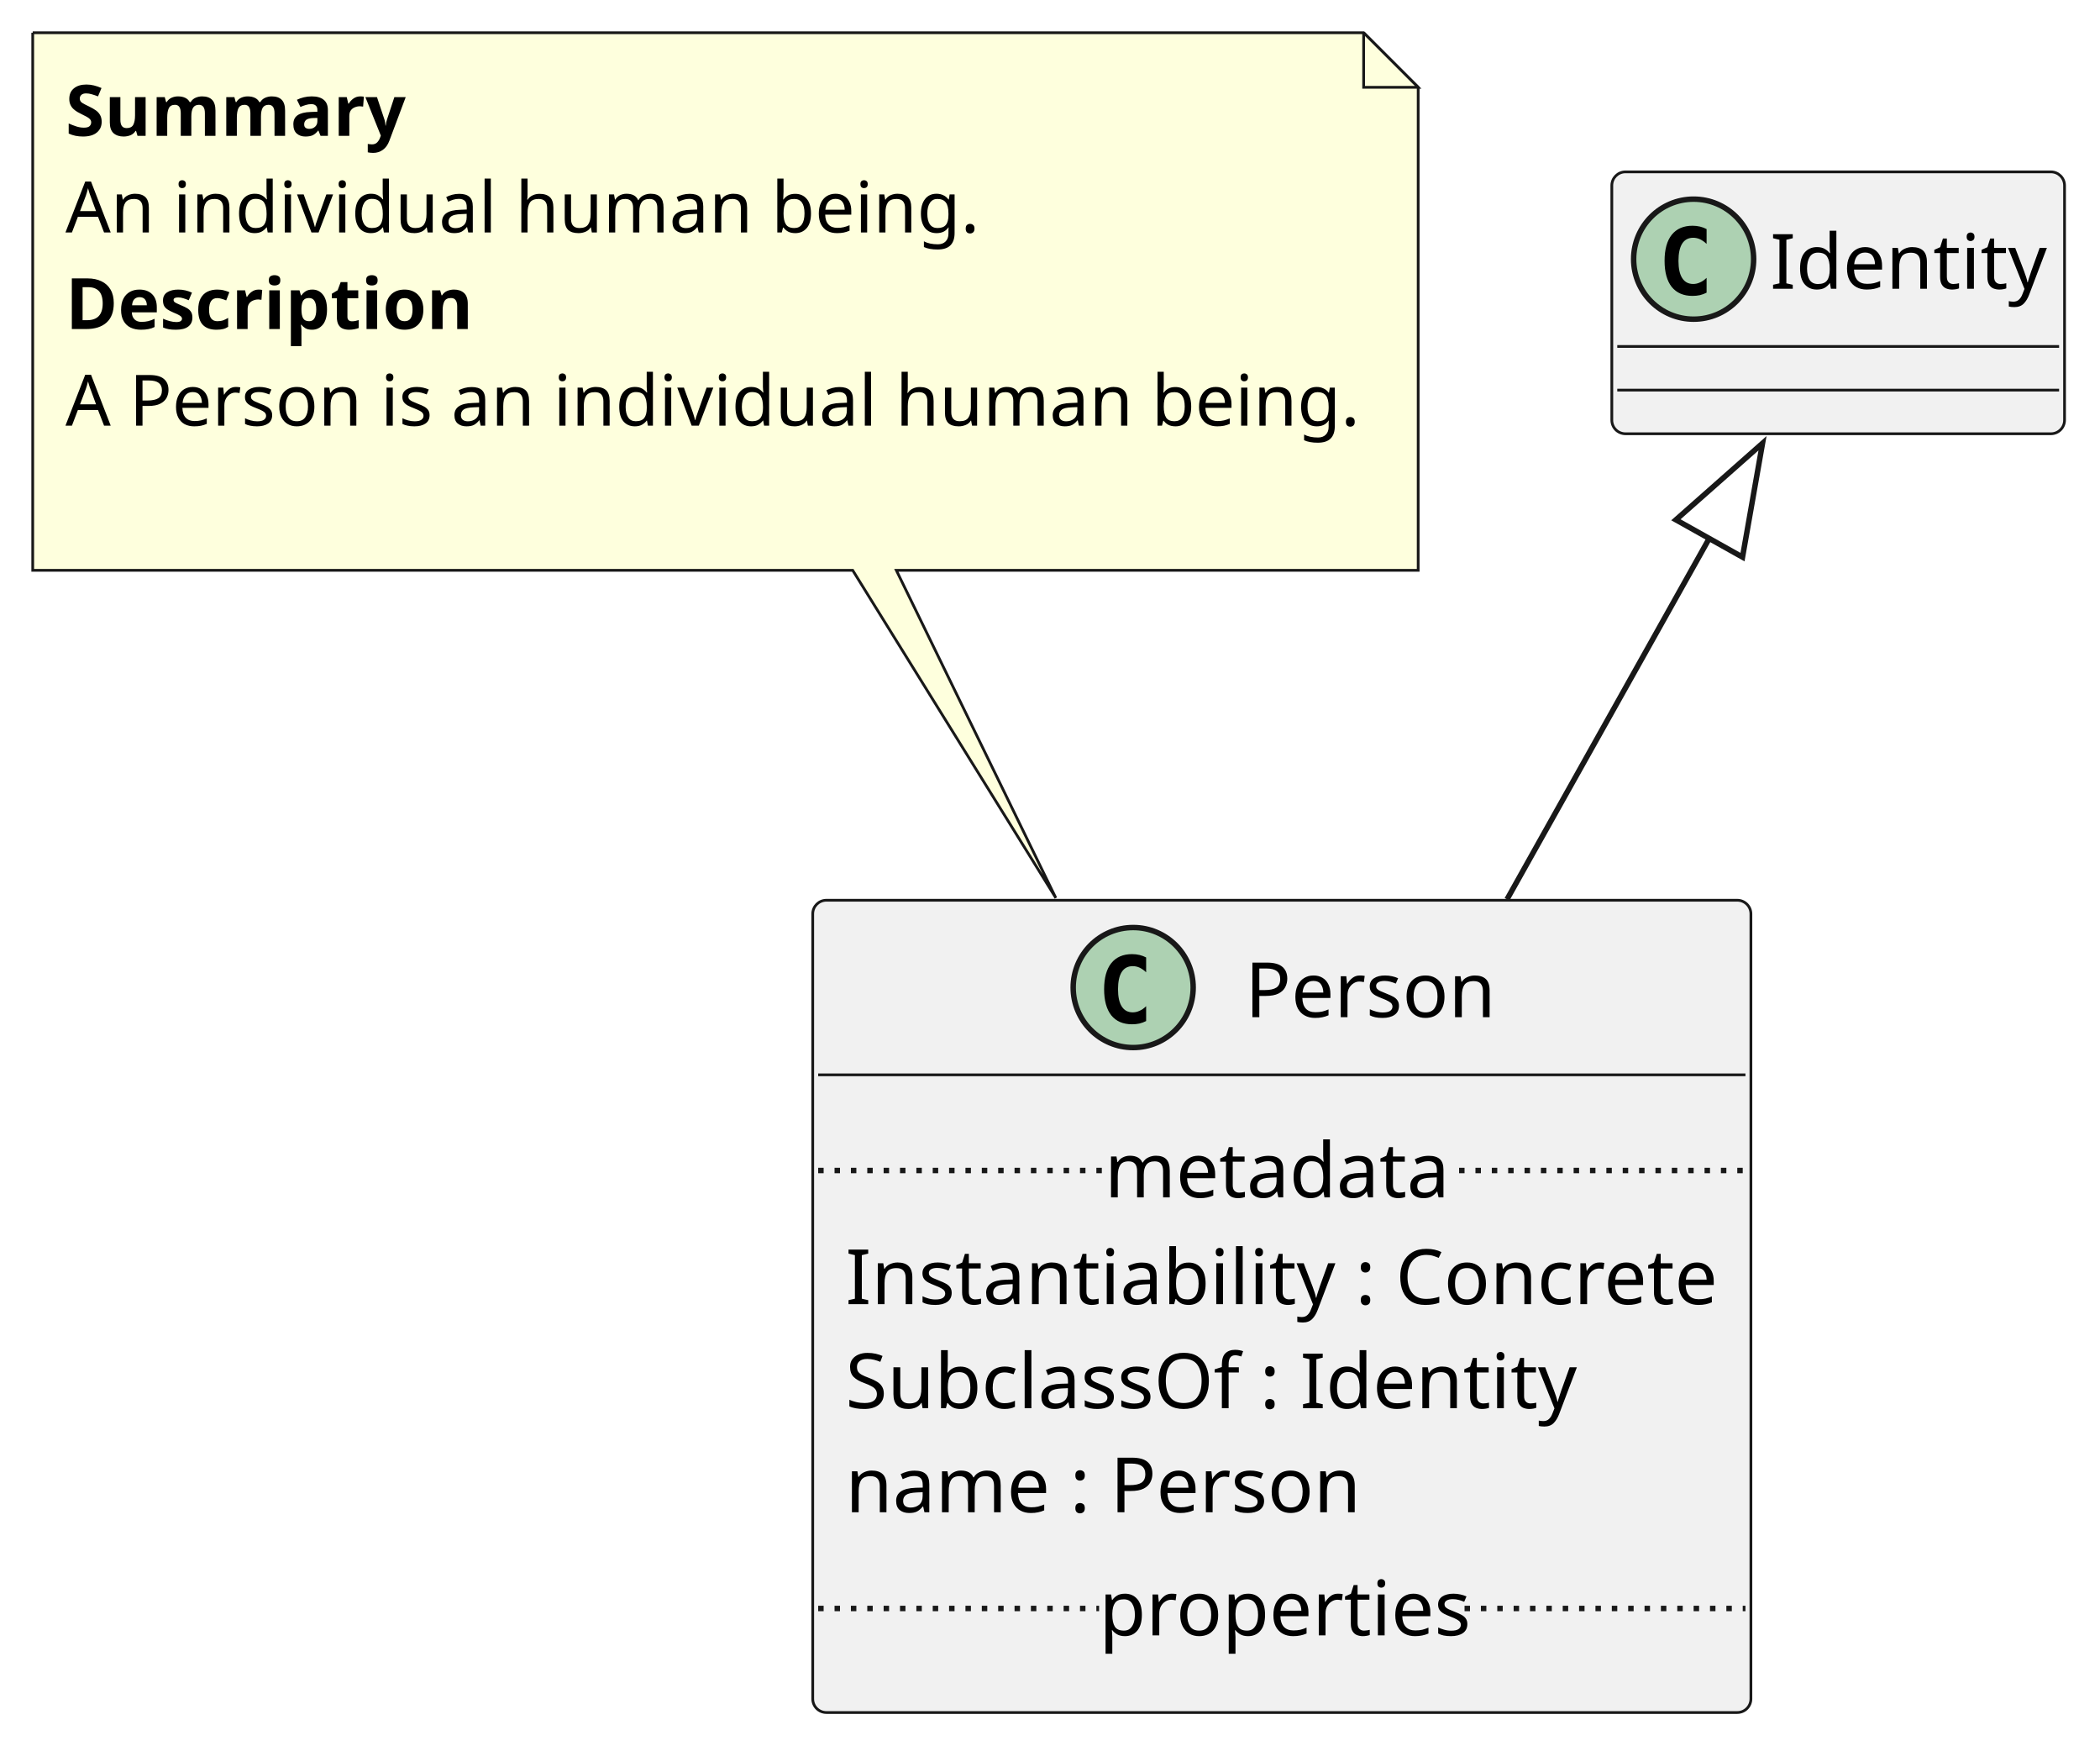
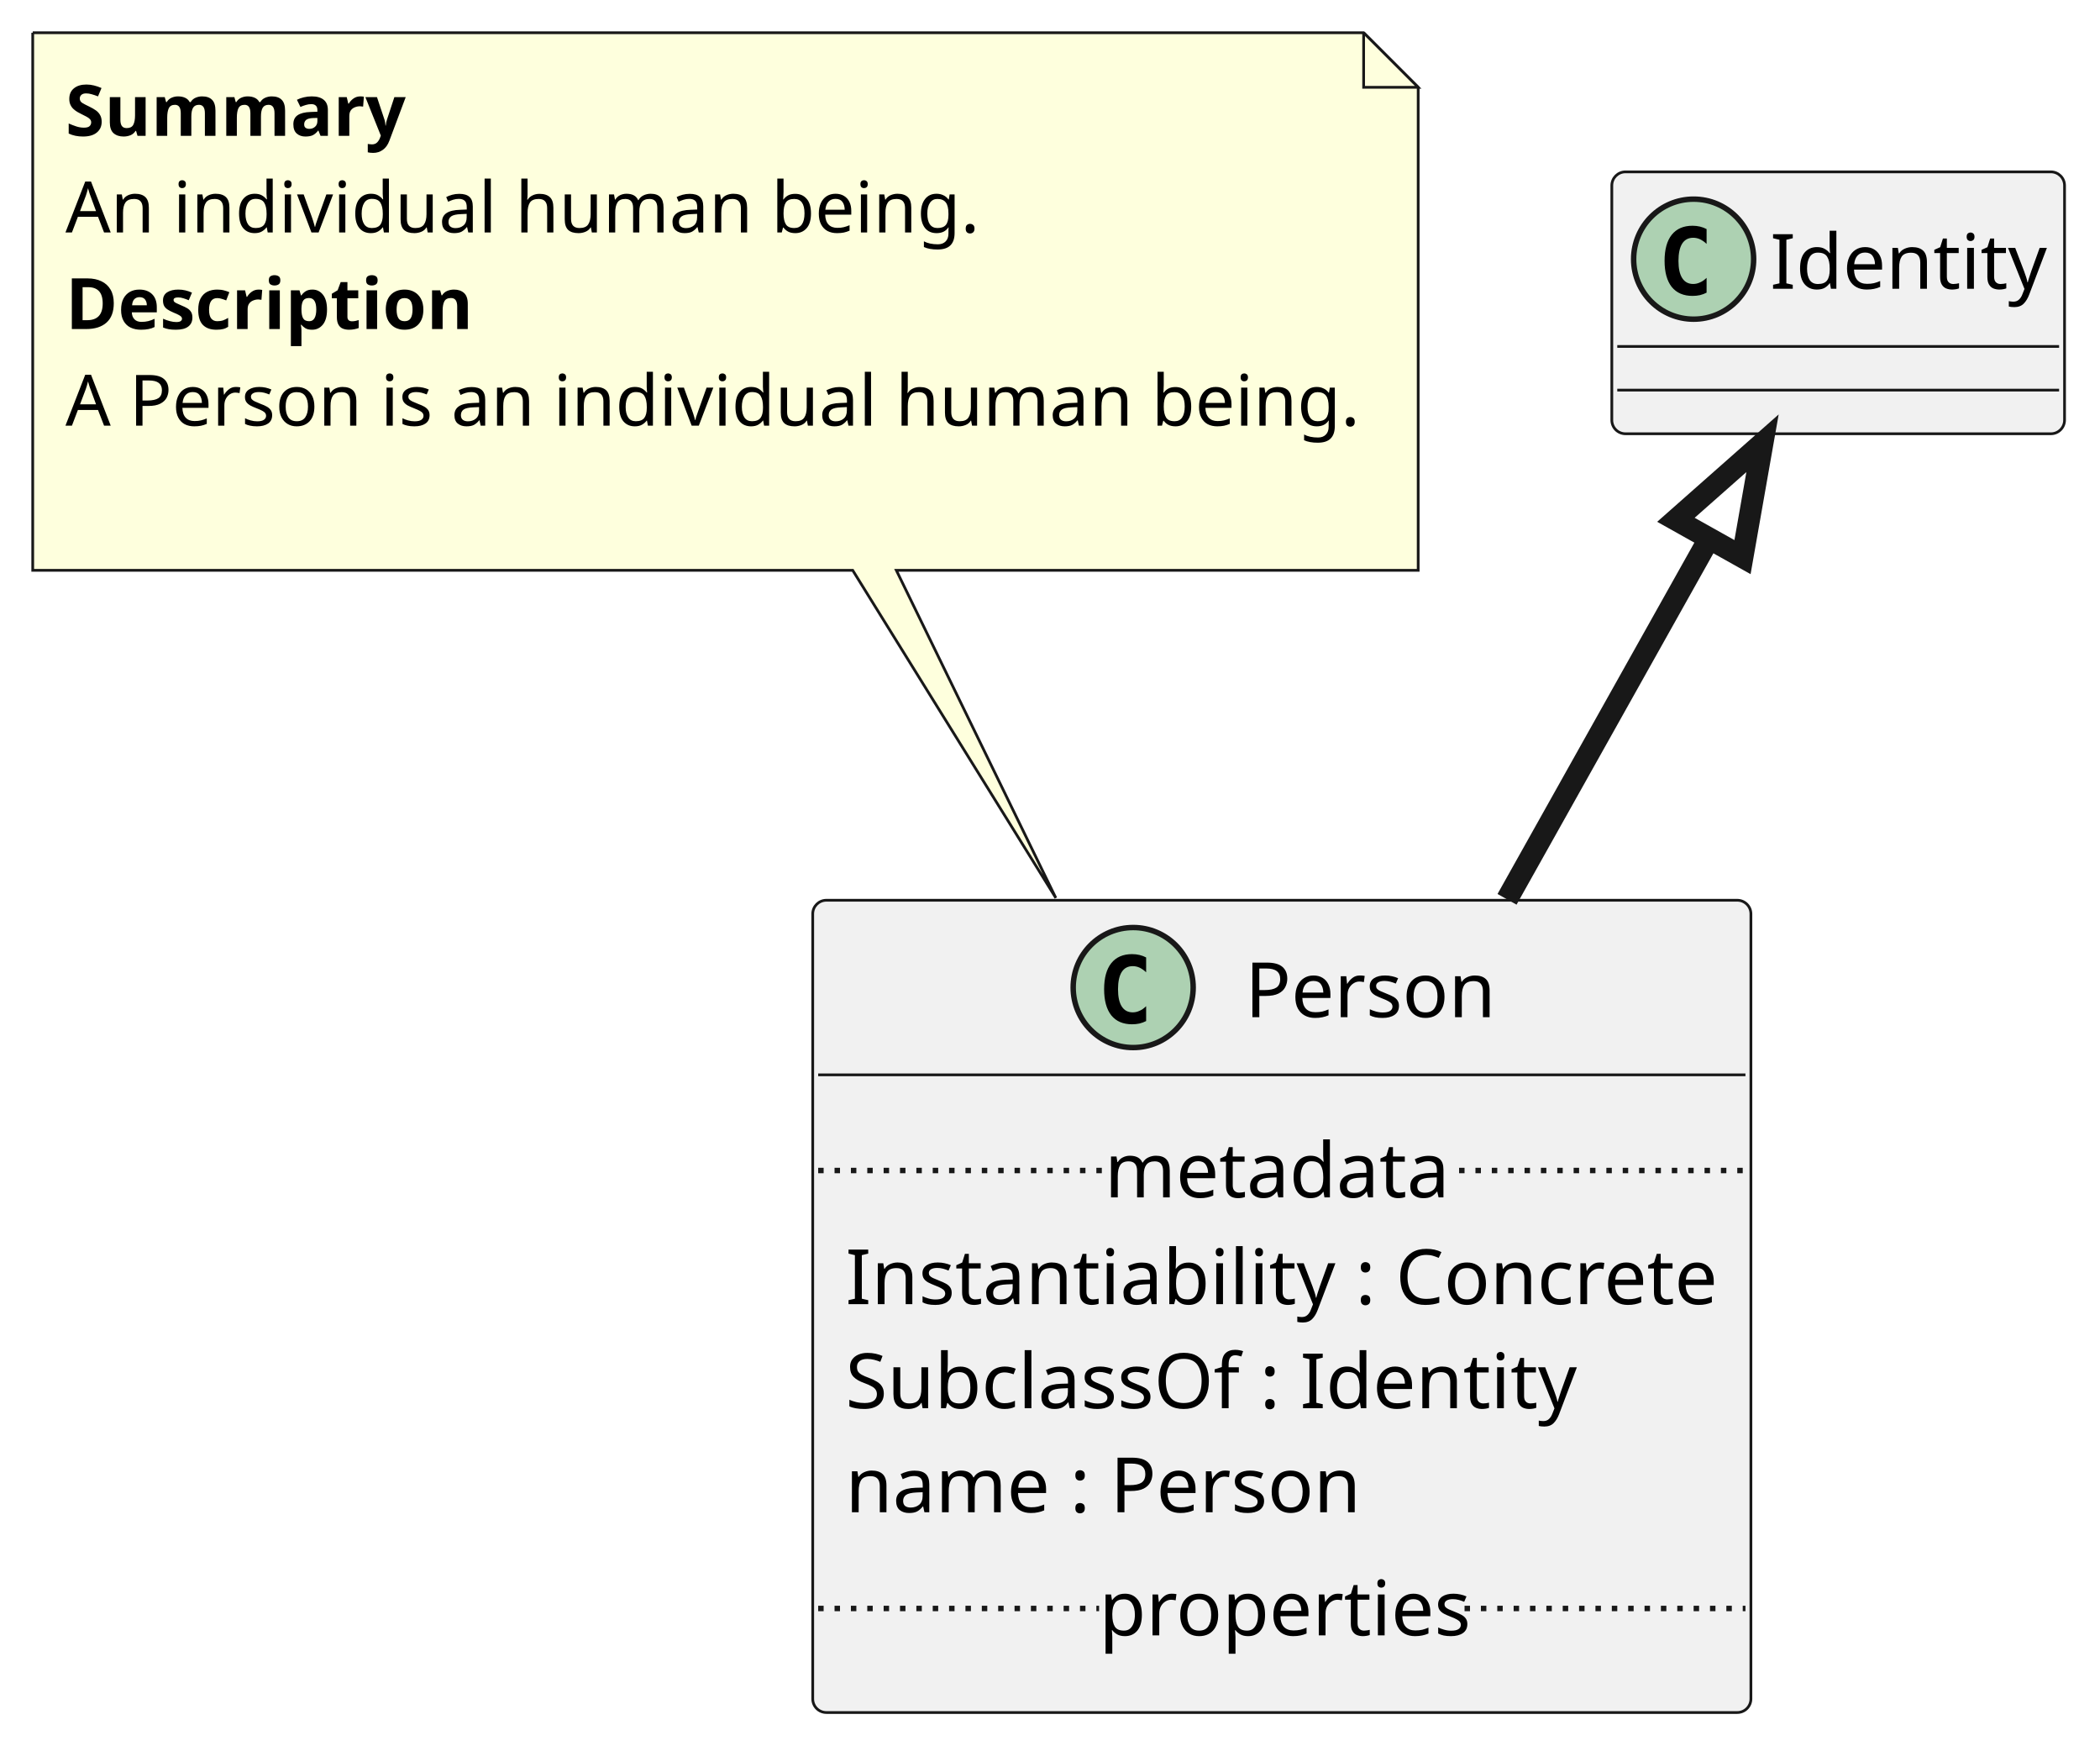
<svg xmlns="http://www.w3.org/2000/svg" contentStyleType="text/css" height="320px" preserveAspectRatio="none" style="width:385px;height:320px;background:#FFFFFF;" version="1.1" viewBox="0 0 385 320" width="385px" zoomAndPan="magnify">
  <defs />
  <g>
    <g id="elem_Person">
      <rect codeLine="1" fill="#F1F1F1" height="148.874" id="Person" rx="2.5" ry="2.5" style="stroke:#181818;stroke-width:0.5;" width="172" x="149" y="165" />
      <ellipse cx="207.75" cy="181" fill="#ADD1B2" rx="11" ry="11" style="stroke:#181818;stroke-width:1.0;" />
      <path d="M207.547,187.734 Q205.062,187.734 203.734,186.094 Q202.422,184.422 202.422,181.312 Q202.422,178.188 203.734,176.531 Q205.062,174.875 207.547,174.875 Q208.266,174.875 208.922,175.031 Q209.562,175.188 210.125,175.484 L210.125,178.203 Q209.766,177.859 209.469,177.672 Q209.172,177.469 208.906,177.344 Q208.594,177.203 208.281,177.141 Q207.984,177.078 207.672,177.078 Q206.344,177.078 205.656,178.141 Q204.969,179.234 204.969,181.312 Q204.969,183.406 205.656,184.469 Q206.344,185.547 207.672,185.547 Q208.312,185.547 208.906,185.266 Q209.203,185.141 209.484,184.953 Q209.781,184.75 210.125,184.422 L210.125,187.141 Q209.547,187.438 208.906,187.594 Q208.266,187.734 207.547,187.734 Z " fill="#000000" />
      <text fill="#000000" font-family="sans-serif" font-size="14" lengthAdjust="spacing" textLength="46" x="228.25" y="186.432">Person</text>
      <line style="stroke:#181818;stroke-width:0.5;" x1="150" x2="320" y1="197" y2="197" />
      <text fill="#000000" font-family="sans-serif" font-size="14" lengthAdjust="spacing" textLength="160" x="155" y="239.034">Instantiability : Concrete</text>
      <text fill="#000000" font-family="sans-serif" font-size="14" lengthAdjust="spacing" textLength="134" x="155" y="258.102">SubclassOf : Identity</text>
      <text fill="#000000" font-family="sans-serif" font-size="14" lengthAdjust="spacing" textLength="94" x="155" y="277.17">name : Person</text>
      <line style="stroke:#181818;stroke-width:1.0;stroke-dasharray:1.0,2.0;" x1="150" x2="202.5" y1="214.534" y2="214.534" />
      <text fill="#000000" font-family="sans-serif" font-size="14" lengthAdjust="spacing" textLength="65" x="202.5" y="219.466">metadata</text>
      <line style="stroke:#181818;stroke-width:1.0;stroke-dasharray:1.0,2.0;" x1="267.5" x2="320" y1="214.534" y2="214.534" />
      <line style="stroke:#181818;stroke-width:1.0;stroke-dasharray:1.0,2.0;" x1="150" x2="201.5" y1="294.806" y2="294.806" />
      <text fill="#000000" font-family="sans-serif" font-size="14" lengthAdjust="spacing" textLength="67" x="201.5" y="299.738">properties</text>
      <line style="stroke:#181818;stroke-width:1.0;stroke-dasharray:1.0,2.0;" x1="268.5" x2="320" y1="294.806" y2="294.806" />
    </g>
    <g id="elem_GMN3">
      <path d="M6,6 L6,104.53 A0,0 0 0 0 6,104.53 L156.33,104.53 L193.57,164.58 L164.33,104.53 L260,104.53 A0,0 0 0 0 260,104.53 L260,16 L250,6 L6,6 A0,0 0 0 0 6,6 " fill="#FEFFDD" style="stroke:#181818;stroke-width:0.5;" />
      <path d="M250,6 L250,16 L260,16 L250,6 " fill="#FEFFDD" style="stroke:#181818;stroke-width:0.5;" />
      <text fill="#000000" font-family="sans-serif" font-size="13" font-weight="bold" lengthAdjust="spacing" textLength="62" x="12" y="24.897">Summary</text>
      <text fill="#000000" font-family="sans-serif" font-size="13" lengthAdjust="spacing" textLength="163" x="12" y="42.603">An individual human being.</text>
      <text fill="#000000" font-family="sans-serif" font-size="13" font-weight="bold" lengthAdjust="spacing" textLength="81" x="12" y="60.309">Description</text>
      <text fill="#000000" font-family="sans-serif" font-size="13" lengthAdjust="spacing" textLength="233" x="12" y="78.015">A Person is an individual human being.</text>
      <text fill="#000000" font-family="sans-serif" font-size="13" lengthAdjust="spacing" textLength="3" x="12" y="95.721"> </text>
    </g>
    <g id="elem_Identity">
      <rect fill="#F1F1F1" height="48" id="Identity" rx="2.5" ry="2.5" style="stroke:#181818;stroke-width:0.5;" width="83" x="295.5" y="31.5" />
      <ellipse cx="310.5" cy="47.5" fill="#ADD1B2" rx="11" ry="11" style="stroke:#181818;stroke-width:1.0;" />
      <path d="M310.297,54.234 Q307.812,54.234 306.484,52.594 Q305.172,50.922 305.172,47.812 Q305.172,44.688 306.484,43.031 Q307.812,41.375 310.297,41.375 Q311.016,41.375 311.672,41.531 Q312.312,41.688 312.875,41.984 L312.875,44.703 Q312.516,44.359 312.219,44.172 Q311.922,43.969 311.656,43.844 Q311.344,43.703 311.031,43.641 Q310.734,43.578 310.422,43.578 Q309.094,43.578 308.406,44.641 Q307.719,45.734 307.719,47.812 Q307.719,49.906 308.406,50.969 Q309.094,52.047 310.422,52.047 Q311.062,52.047 311.656,51.766 Q311.953,51.641 312.234,51.453 Q312.531,51.25 312.875,50.922 L312.875,53.641 Q312.297,53.938 311.656,54.094 Q311.016,54.234 310.297,54.234 Z " fill="#000000" />
      <text fill="#000000" font-family="sans-serif" font-size="14" lengthAdjust="spacing" textLength="51" x="324.5" y="52.932">Identity</text>
      <line style="stroke:#181818;stroke-width:0.5;" x1="296.5" x2="377.5" y1="63.5" y2="63.5" />
      <line style="stroke:#181818;stroke-width:0.5;" x1="296.5" x2="377.5" y1="71.5" y2="71.5" />
    </g>
    <g id="link_Identity_Person">
-       <path codeLine="15" d="M313.4,98.61 C302.37,118.29 288.92,142.3 276.29,164.83 " fill="none" id="Identity-backto-Person" style="stroke:#181818;stroke-width:1.0;" />
-       <polygon fill="none" points="307.25,95.27,323.13,81.24,319.46,102.11,307.25,95.27" style="stroke:#181818;stroke-width:1.0;" />
+       <path codeLine="15" d="M313.4,98.61 C302.37,118.29 288.92,142.3 276.29,164.83 " fill="none" id="Identity-backto-Person" style="stroke:#181818;stroke-width:4.0;" />
+       <polygon fill="none" points="307.25,95.27,323.13,81.24,319.46,102.11,307.25,95.27" style="stroke:#181818;stroke-width:4.0;" />
    </g>
  </g>
</svg>
